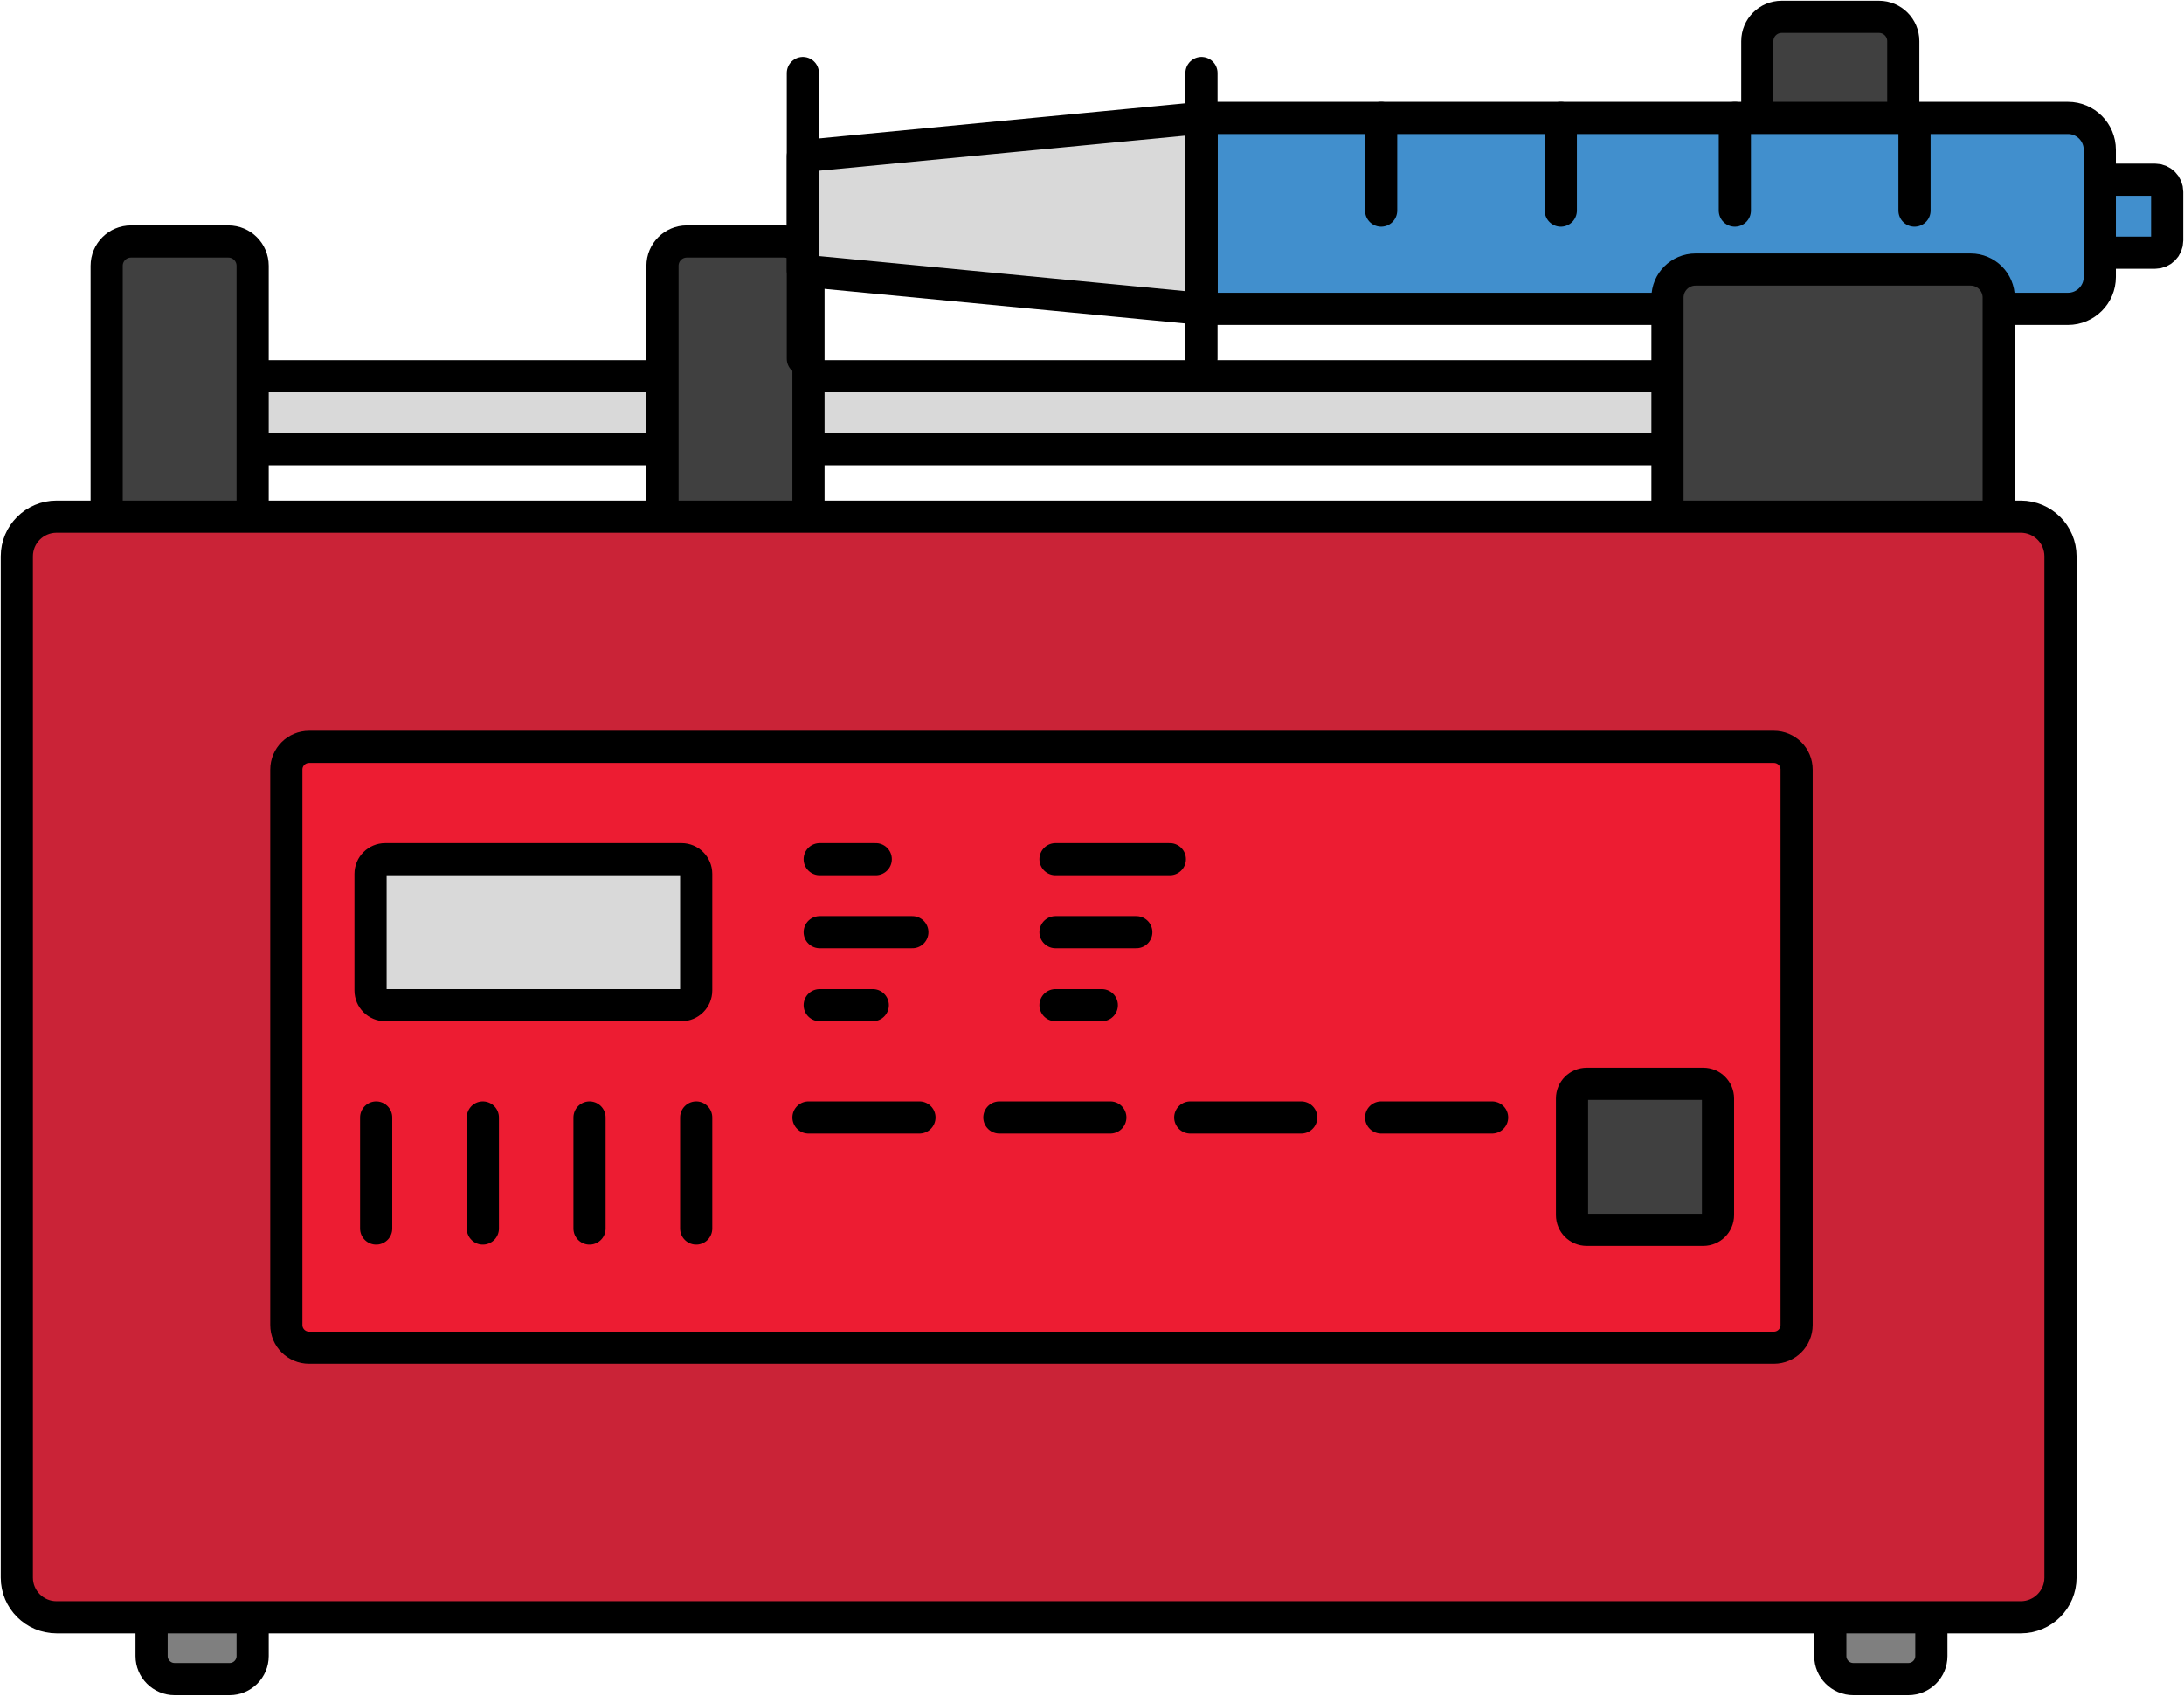
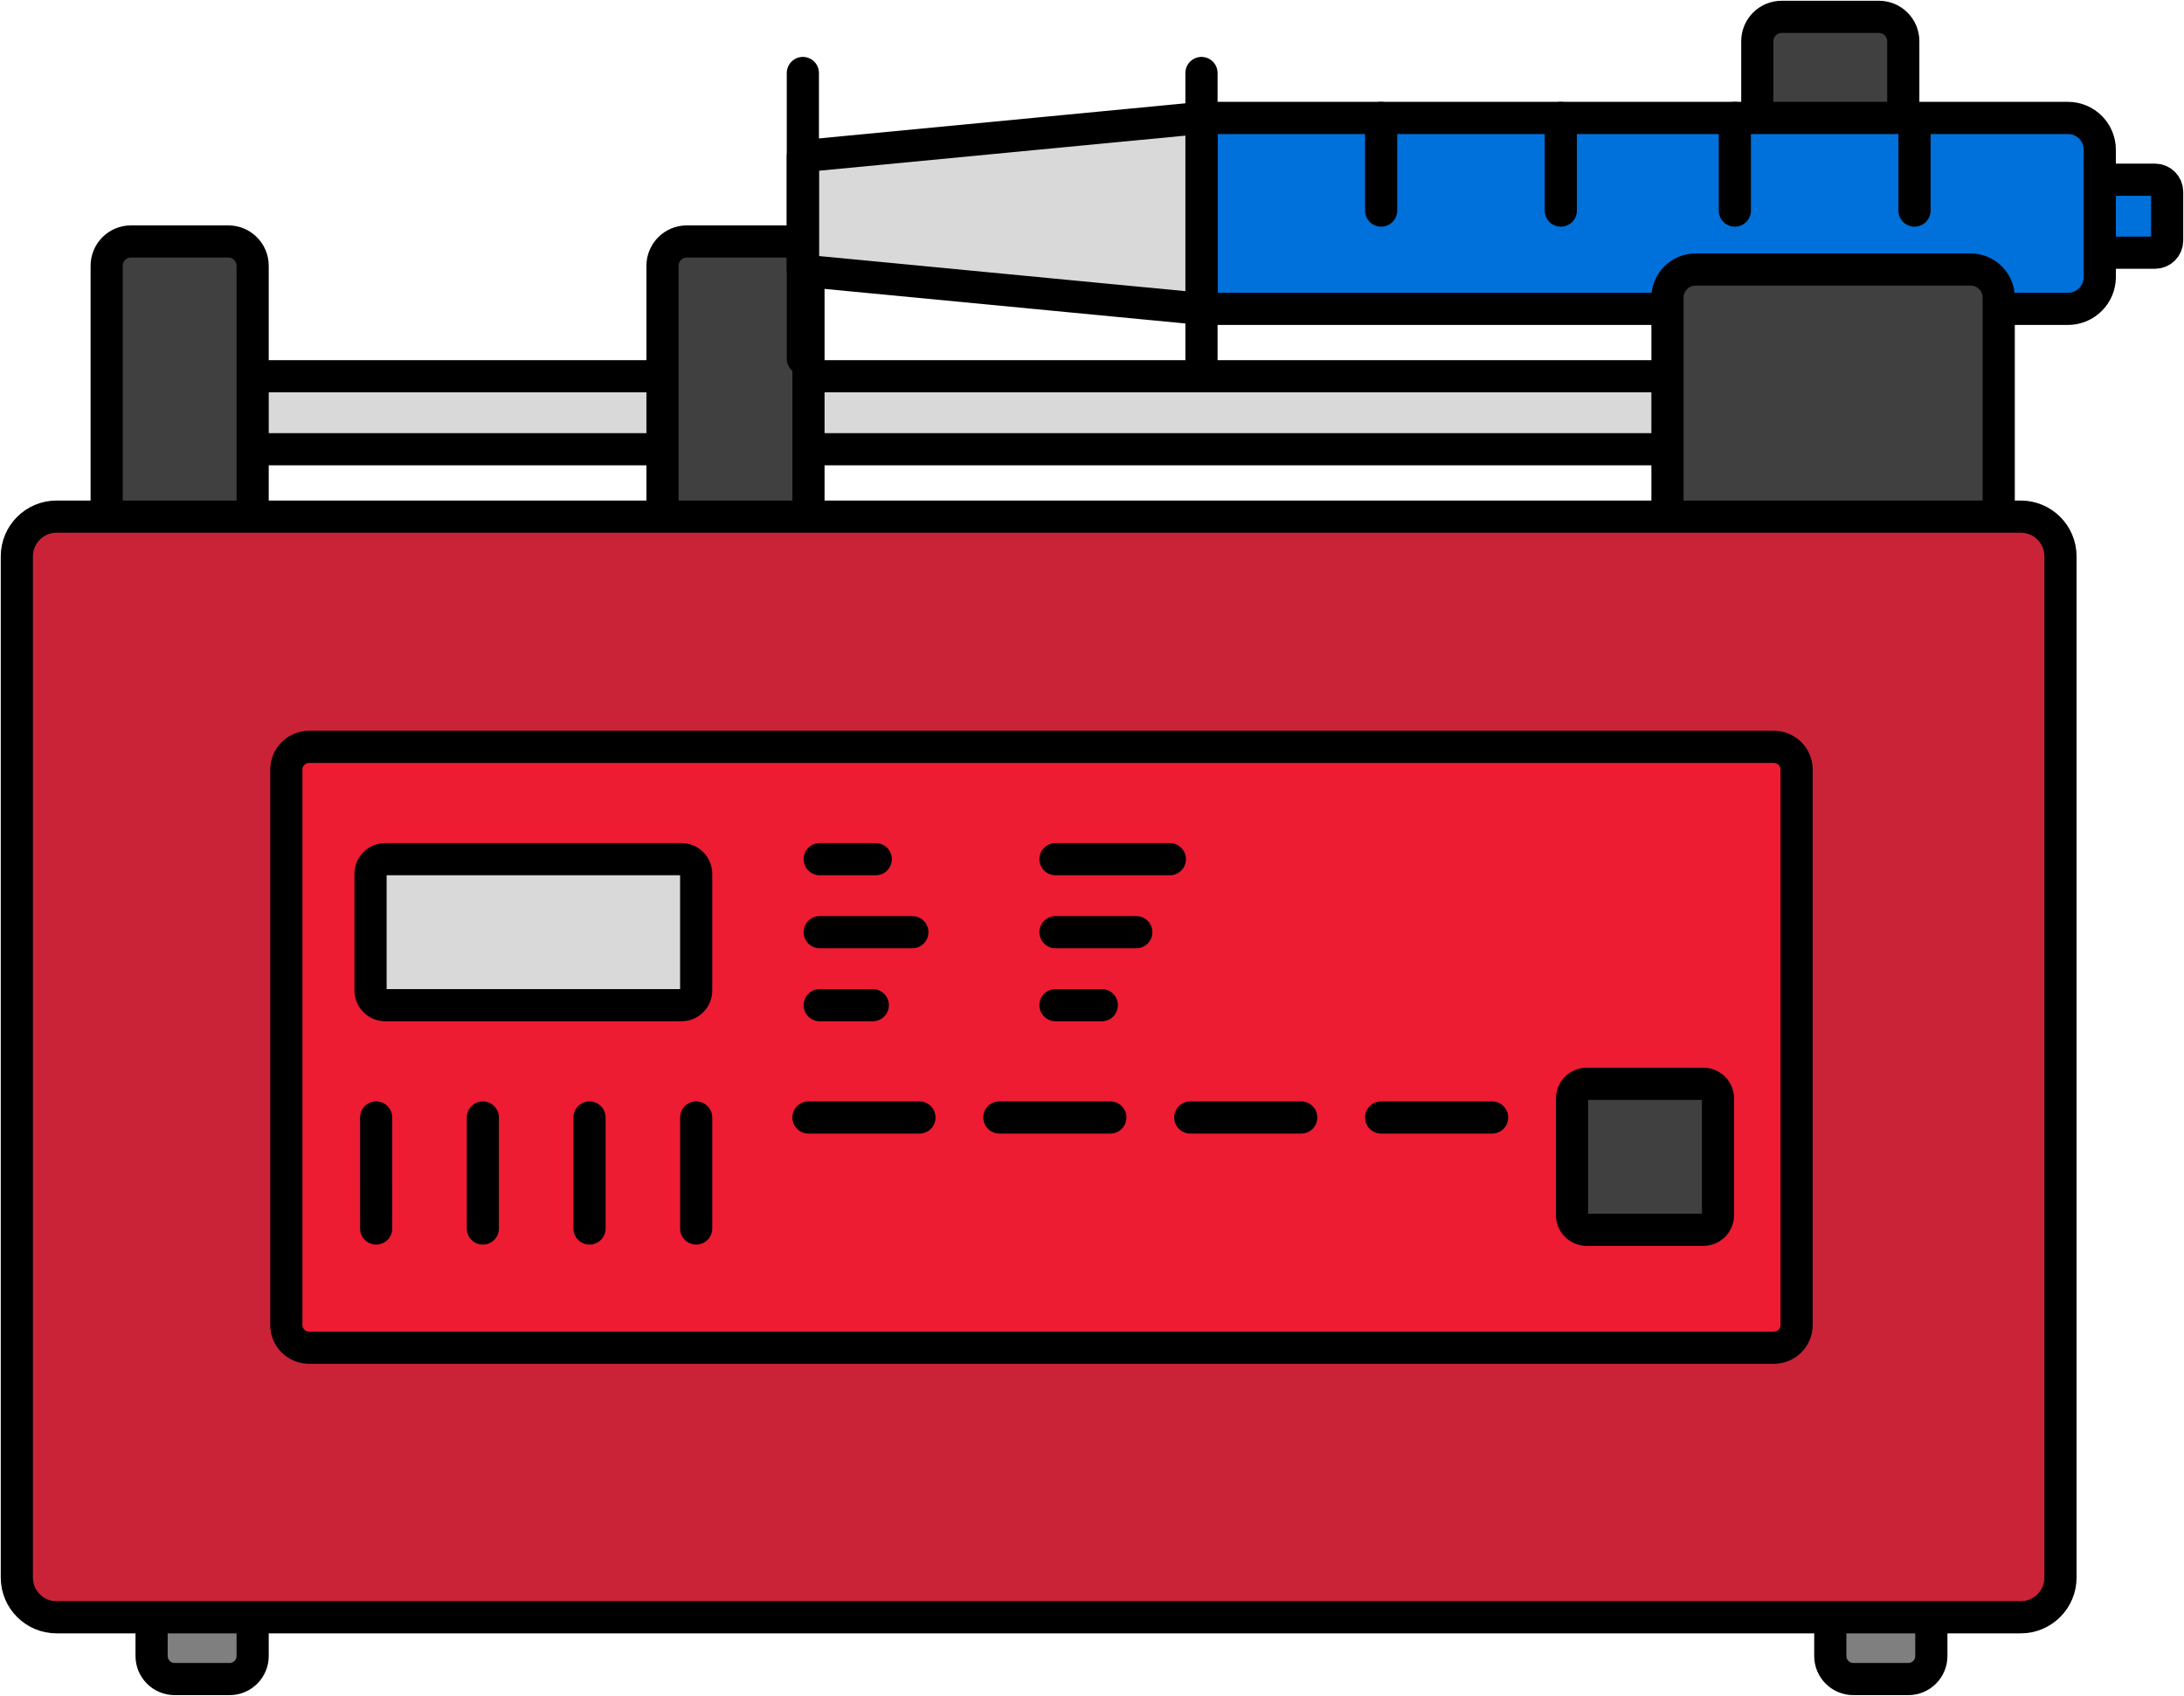
<svg xmlns="http://www.w3.org/2000/svg" width="389" height="302" xml:space="preserve" overflow="hidden">
  <g transform="translate(-378 -1323)">
    <path d="M719.833 1390C721.03 1390 722 1390.97 722 1392.17L722 1400.83C722 1402.03 721.03 1403 719.833 1403L412.167 1403C410.97 1403 410 1402.03 410 1400.83L410 1392.17C410 1390.97 410.97 1390 412.167 1390Z" stroke="#000000" stroke-width="5.729" stroke-linejoin="round" stroke-miterlimit="10" fill="#D9D9D9" fill-rule="evenodd" />
    <path d="M397 1370.33C397 1367.94 398.94 1366 401.333 1366L418.667 1366C421.06 1366 423 1367.94 423 1370.33L423 1420.67C423 1423.06 421.06 1425 418.667 1425L401.333 1425C398.94 1425 397 1423.06 397 1420.67Z" stroke="#000000" stroke-width="5.729" stroke-linejoin="round" stroke-miterlimit="10" fill="#404040" fill-rule="evenodd" />
    <path d="M496 1370.33C496 1367.94 497.94 1366 500.333 1366L517.667 1366C520.06 1366 522 1367.94 522 1370.33L522 1420.67C522 1423.06 520.06 1425 517.667 1425L500.333 1425C497.94 1425 496 1423.06 496 1420.67Z" stroke="#000000" stroke-width="5.729" stroke-linejoin="round" stroke-miterlimit="10" fill="#404040" fill-rule="evenodd" />
    <path d="M691 1330.33C691 1327.94 692.94 1326 695.333 1326L712.667 1326C715.06 1326 717 1327.94 717 1330.33L717 1393.67C717 1396.06 715.06 1398 712.667 1398L695.333 1398C692.94 1398 691 1396.06 691 1393.67Z" stroke="#000000" stroke-width="5.729" stroke-linejoin="round" stroke-miterlimit="10" fill="#404040" fill-rule="evenodd" />
    <path d="M418.898 1586C421.164 1586 423 1587.84 423 1590.1L423 1617.9C423 1620.16 421.164 1622 418.898 1622L409.102 1622C406.836 1622 405 1620.16 405 1617.9L405 1590.1C405 1587.84 406.836 1586 409.102 1586Z" stroke="#000000" stroke-width="5.729" stroke-miterlimit="8" fill="#7F7F7F" fill-rule="evenodd" />
    <path d="M717.898 1586C720.164 1586 722 1587.84 722 1590.1L722 1617.9C722 1620.16 720.164 1622 717.898 1622L708.102 1622C705.837 1622 704 1620.16 704 1617.9L704 1590.1C704 1587.84 705.837 1586 708.102 1586Z" stroke="#000000" stroke-width="5.729" stroke-miterlimit="8" fill="#7F7F7F" fill-rule="evenodd" />
-     <path d="M742 1357.17C742 1355.97 742.97 1355 744.167 1355L761.833 1355C763.03 1355 764 1355.97 764 1357.17L764 1365.83C764 1367.03 763.03 1368 761.833 1368L744.167 1368C742.97 1368 742 1367.03 742 1365.83Z" stroke="#000000" stroke-width="5.729" stroke-linejoin="round" stroke-miterlimit="10" fill="#418FCD" fill-rule="evenodd" />
-     <path d="M752 1349.67 752 1372.33C752 1375.46 749.463 1378 746.333 1378L592 1378 592 1344 746.333 1344C749.463 1344 752 1346.54 752 1349.67Z" stroke="#000000" stroke-width="5.729" stroke-linejoin="round" stroke-miterlimit="10" fill="#418FCD" fill-rule="evenodd" />
+     <path d="M742 1357.17C742 1355.97 742.97 1355 744.167 1355L761.833 1355C763.03 1355 764 1355.97 764 1357.17L764 1365.83C764 1367.03 763.03 1368 761.833 1368L744.167 1368C742.97 1368 742 1367.03 742 1365.83Z" stroke="#000000" stroke-width="5.729" stroke-linejoin="round" stroke-miterlimit="10" fill="#0070DA" fill-rule="evenodd" />
+     <path d="M752 1349.67 752 1372.33C752 1375.46 749.463 1378 746.333 1378L592 1378 592 1344 746.333 1344C749.463 1344 752 1346.54 752 1349.67Z" stroke="#000000" stroke-width="5.729" stroke-linejoin="round" stroke-miterlimit="10" fill="#0070DA" fill-rule="evenodd" />
    <path d="M624 1344 624 1360.5" stroke="#000000" stroke-width="5.729" stroke-linecap="round" stroke-miterlimit="8" fill="#D9D9D9" fill-rule="evenodd" />
    <path d="M656 1344 656 1360.5" stroke="#000000" stroke-width="5.729" stroke-linecap="round" stroke-miterlimit="8" fill="#D9D9D9" fill-rule="evenodd" />
    <path d="M687 1344 687.001 1360.5" stroke="#000000" stroke-width="5.729" stroke-linecap="round" stroke-miterlimit="8" fill="#D9D9D9" fill-rule="evenodd" />
    <path d="M719 1344 719 1360.5" stroke="#000000" stroke-width="5.729" stroke-linecap="round" stroke-miterlimit="8" fill="#D9D9D9" fill-rule="evenodd" />
    <path d="M592 1336 592 1386.88" stroke="#000000" stroke-width="5.729" stroke-linecap="round" stroke-miterlimit="8" fill="#D9D9D9" fill-rule="evenodd" />
    <path d="M592 1344 592 1378 521 1371.2 521 1350.8Z" stroke="#000000" stroke-width="5.729" stroke-linejoin="round" stroke-miterlimit="10" fill="#D9D9D9" fill-rule="evenodd" />
    <path d="M521 1336 521 1386.88" stroke="#000000" stroke-width="5.729" stroke-linecap="round" stroke-miterlimit="8" fill="#D9D9D9" fill-rule="evenodd" />
    <path d="M675 1376C675 1373.24 677.238 1371 679.999 1371L729.001 1371C731.762 1371 734 1373.24 734 1376L734 1428C734 1430.76 731.762 1433 729.001 1433L679.999 1433C677.238 1433 675 1430.76 675 1428Z" stroke="#000000" stroke-width="5.729" stroke-linejoin="round" stroke-miterlimit="10" fill="#404040" fill-rule="evenodd" />
    <path d="M381 1422.07C381 1418.17 384.166 1415 388.072 1415L737.928 1415C741.834 1415 745 1418.17 745 1422.07L745 1603.93C745 1607.83 741.834 1611 737.928 1611L388.072 1611C384.166 1611 381 1607.83 381 1603.93Z" stroke="#000000" stroke-width="5.729" stroke-linecap="round" stroke-linejoin="round" stroke-miterlimit="10" fill="#CA2337" fill-rule="evenodd" />
    <path d="M429 1460.05C429 1457.81 430.815 1456 433.053 1456L693.947 1456C696.185 1456 698 1457.81 698 1460.05L698 1558.95C698 1561.19 696.185 1563 693.947 1563L433.053 1563C430.815 1563 429 1561.19 429 1558.95Z" stroke="#000000" stroke-width="5.729" stroke-linecap="round" stroke-linejoin="round" stroke-miterlimit="10" fill="#ED1C32" fill-rule="evenodd" />
    <path d="M0 0 16.5 0" stroke="#000000" stroke-width="5.729" stroke-linecap="round" stroke-linejoin="round" stroke-miterlimit="10" fill="none" fill-rule="evenodd" transform="matrix(-1 0 0 1 540.5 1489)" />
    <path d="M0 0 9.983 0" stroke="#000000" stroke-width="5.729" stroke-linecap="round" stroke-linejoin="round" stroke-miterlimit="10" fill="none" fill-rule="evenodd" transform="matrix(-1 0 0 1 533.983 1476)" />
    <path d="M0 0 9.455 0" stroke="#000000" stroke-width="5.729" stroke-linecap="round" stroke-linejoin="round" stroke-miterlimit="10" fill="none" fill-rule="evenodd" transform="matrix(-1 0 0 1 533.455 1502)" />
    <path d="M444 1478.62C444 1477.17 445.171 1476 446.616 1476L499.384 1476C500.829 1476 502 1477.17 502 1478.62L502 1499.38C502 1500.83 500.829 1502 499.384 1502L446.616 1502C445.171 1502 444 1500.83 444 1499.38Z" stroke="#000000" stroke-width="5.729" stroke-linejoin="round" stroke-miterlimit="10" fill="#D9D9D9" fill-rule="evenodd" />
    <path d="M0 0 14.39 0" stroke="#000000" stroke-width="5.729" stroke-linecap="round" stroke-linejoin="round" stroke-miterlimit="10" fill="none" fill-rule="evenodd" transform="matrix(-1 0 0 1 580.39 1489)" />
    <path d="M0 0 20.366 0" stroke="#000000" stroke-width="5.729" stroke-linecap="round" stroke-linejoin="round" stroke-miterlimit="10" fill="none" fill-rule="evenodd" transform="matrix(-1 0 0 1 586.366 1476)" />
    <path d="M0 0 8.246 0" stroke="#000000" stroke-width="5.729" stroke-linecap="round" stroke-linejoin="round" stroke-miterlimit="10" fill="none" fill-rule="evenodd" transform="matrix(-1 0 0 1 574.246 1502)" />
    <path d="M445 1522 445.001 1541.77" stroke="#000000" stroke-width="5.729" stroke-linecap="round" stroke-linejoin="round" stroke-miterlimit="10" fill="none" fill-rule="evenodd" />
    <path d="M464 1522 464 1541.77" stroke="#000000" stroke-width="5.729" stroke-linecap="round" stroke-linejoin="round" stroke-miterlimit="10" fill="none" fill-rule="evenodd" />
    <path d="M483 1522 483 1541.77" stroke="#000000" stroke-width="5.729" stroke-linecap="round" stroke-linejoin="round" stroke-miterlimit="10" fill="none" fill-rule="evenodd" />
    <path d="M502 1522 502 1541.77" stroke="#000000" stroke-width="5.729" stroke-linecap="round" stroke-linejoin="round" stroke-miterlimit="10" fill="none" fill-rule="evenodd" />
    <path d="M522 1522 541.766 1522" stroke="#000000" stroke-width="5.729" stroke-linecap="round" stroke-linejoin="round" stroke-miterlimit="10" fill="none" fill-rule="evenodd" />
    <path d="M556 1522 575.765 1522" stroke="#000000" stroke-width="5.729" stroke-linecap="round" stroke-linejoin="round" stroke-miterlimit="10" fill="none" fill-rule="evenodd" />
    <path d="M590 1522 609.765 1522" stroke="#000000" stroke-width="5.729" stroke-linecap="round" stroke-linejoin="round" stroke-miterlimit="10" fill="none" fill-rule="evenodd" />
    <path d="M624 1522 643.765 1522" stroke="#000000" stroke-width="5.729" stroke-linecap="round" stroke-linejoin="round" stroke-miterlimit="10" fill="none" fill-rule="evenodd" />
    <path d="M658 1518.62C658 1517.17 659.171 1516 660.616 1516L681.384 1516C682.829 1516 684 1517.17 684 1518.62L684 1539.38C684 1540.83 682.829 1542 681.384 1542L660.616 1542C659.171 1542 658 1540.83 658 1539.38Z" stroke="#000000" stroke-width="5.729" stroke-linejoin="round" stroke-miterlimit="10" fill="#404040" fill-rule="evenodd" />
  </g>
</svg>
